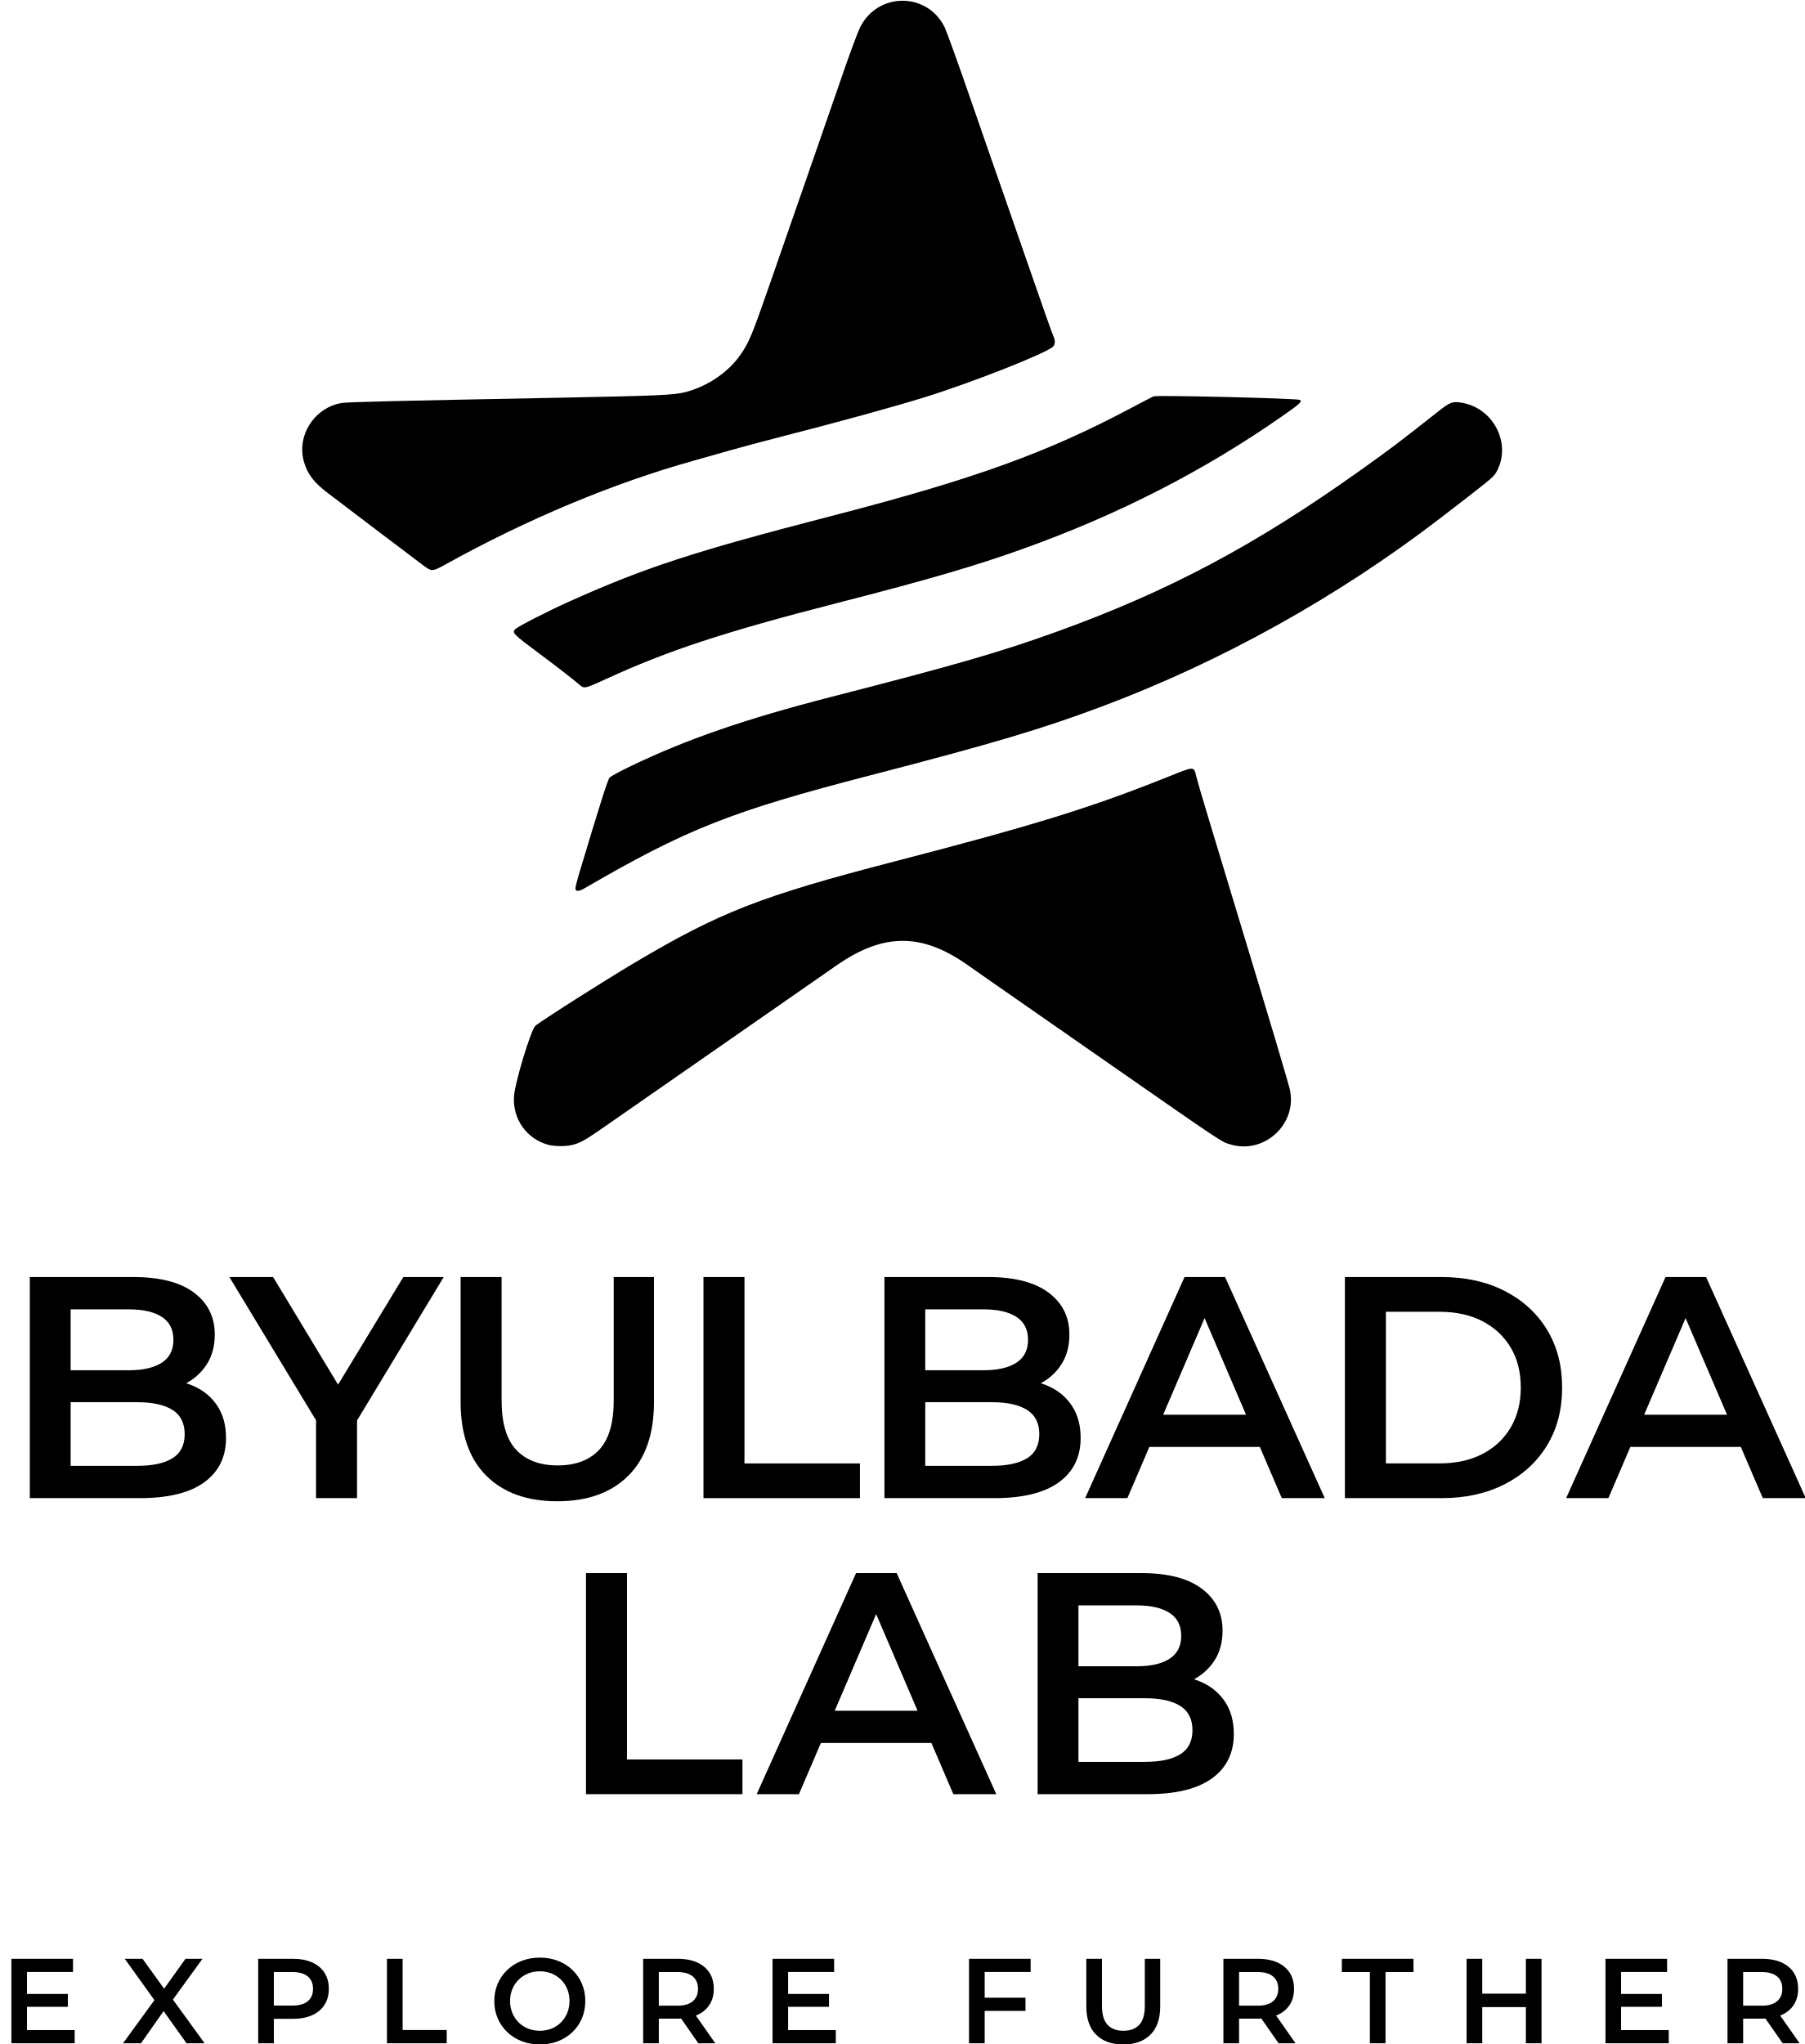
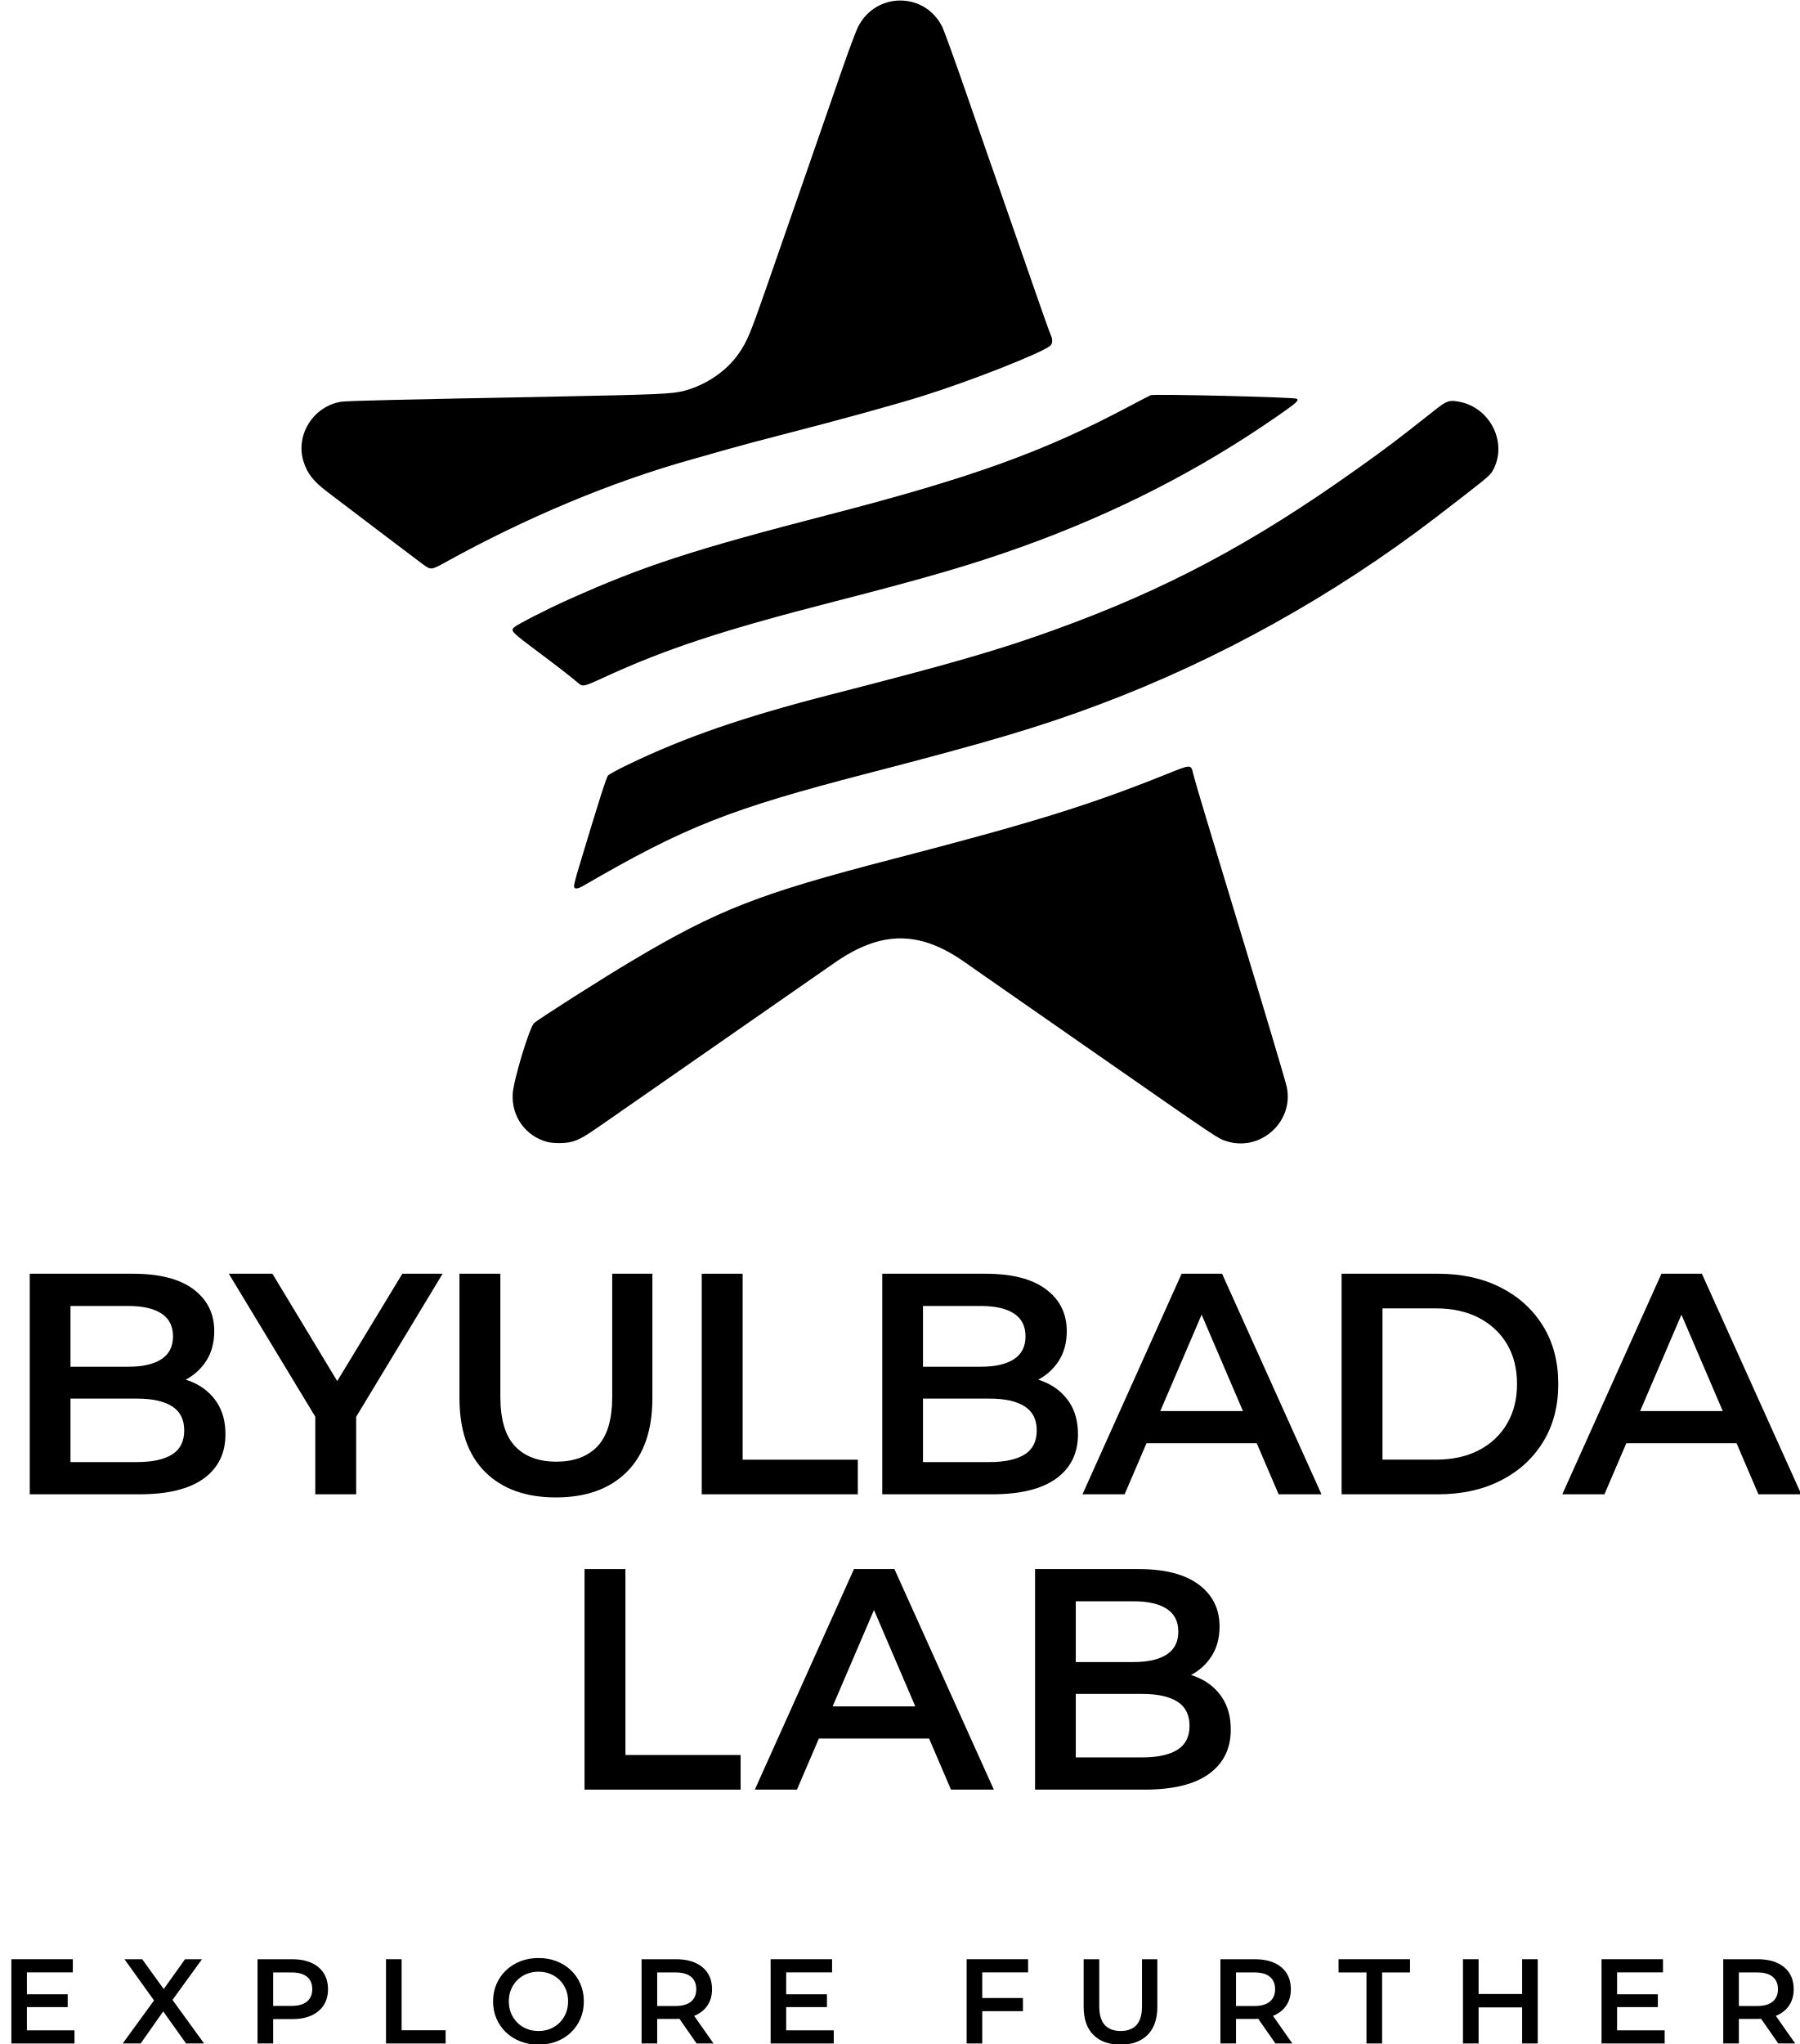
- <svg xmlns="http://www.w3.org/2000/svg" viewBox="0 0 731.26 827.70" width="731" height="828" role="img" aria-label="BYULBADA LAB">
+ <svg xmlns="http://www.w3.org/2000/svg" viewBox="0 0 731.26 829.88" width="731" height="830" role="img" aria-label="BYULBADA LAB">
  <g transform="translate(78.3617,-32.1691) scale(0.424255)">
    <path d="M339.0,1168.6C318.4,1162.9 305.0,1144.1 306.3,1122.6C307.0,1109.8 322.3,1059.2 326.7,1055.0C330.4,1051.4 392.5,1011.9 420.5,995.3C502.9,946.3 542.3,931.0 670.0,897.9C804.3,863.1 858.7,846.2 932.6,816.5C956.1,807.0 955.9,807.0 958.0,816.4C958.6,819.1 964.2,838.4 970.6,859.4C988.1,917.3 997.6,948.9 1003.0,966.5C1026.5,1043.8 1046.4,1110.5 1047.6,1116.2C1054.5,1149.3 1022.5,1178.2 990.2,1168.1C981.7,1165.5 984.5,1167.4 870.0,1087.7C813.1,1048.1 762.9,1013.2 758.5,1010.1C754.1,1007.1 746.0,1001.4 740.5,997.5C696.3,966.0 659.6,965.9 614.5,997.2C602.8,1005.3 414.9,1136.0 392.0,1151.9C374.9,1163.8 369.9,1166.7 362.5,1168.6C356.4,1170.3 345.0,1170.2 339.0,1168.6ZM220.1,615.5C216.7,613.0 196.1,597.4 174.2,580.8C152.4,564.2 131.8,548.6 128.5,546.1C115.3,536.1 109.4,528.5 105.8,516.7C98.2,491.5 115.6,464.2 142.0,460.0C147.9,459.1 197.8,457.9 350.0,455.0C445.8,453.1 458.9,452.5 470.3,449.6C491.8,443.9 511.6,430.3 523.2,413.2C530.9,401.9 533.9,394.6 549.1,351.0C556.8,328.7 574.2,278.8 587.7,240.0C601.1,201.2 617.0,155.5 622.9,138.5C628.9,121.4 635.2,104.6 637.0,101.1C654.0,67.4 701.0,67.4 717.7,101.1C719.4,104.6 730.4,134.9 742.0,168.5C753.6,202.1 768.1,243.7 774.2,261.0C780.2,278.3 793.0,315.2 802.7,343.0C812.3,370.8 820.8,394.7 821.6,396.2C823.5,399.9 823.4,404.4 821.2,406.3C813.9,412.9 743.7,440.6 698.5,454.6C670.3,463.4 616.4,478.2 562.5,492.0C544.9,496.5 522.2,502.6 512.0,505.5C501.8,508.4 486.8,512.7 478.5,515.0C401.6,536.4 319.5,570.7 241.5,613.9C228.3,621.2 227.9,621.2 220.1,615.5Z" fill="#000000" />
    <path d="M365.0,923.6C365.0,922.3 367.0,914.5 369.5,906.3C388.6,842.8 395.9,819.8 397.6,817.9C398.6,816.7 407.4,811.9 417.0,807.3C471.2,781.2 526.8,762.0 610.0,740.6C727.5,710.5 770.7,698.0 824.0,678.8C930.8,640.3 1014.0,596.2 1114.5,524.6C1145.5,502.5 1150.7,498.5 1188.5,468.7C1200.7,459.0 1202.9,458.2 1212.2,459.9C1242.9,465.3 1259.9,500.4 1244.4,526.7C1241.9,531.0 1237.4,534.6 1190.0,571.0C1092.7,645.5 982.4,706.9 869.1,749.5C811.1,771.3 764.1,785.3 645.5,816.0C513.5,850.2 470.9,867.1 373.5,923.7C368.1,926.8 365.0,926.8 365.0,923.6ZM368.3,728.7C363.5,724.5 346.1,711.0 330.5,699.4C305.3,680.6 304.1,679.4 307.6,676.0C310.3,673.4 339.3,658.5 359.5,649.5C431.4,617.2 478.3,601.9 609.5,568.0C746.3,532.6 815.2,507.7 896.3,464.6C906.9,459.0 916.3,454.1 917.3,453.7C920.8,452.4 1054.8,455.6 1057.1,457.1C1059.6,458.6 1056.9,461.1 1039.4,473.2C964.6,525.3 883.3,566.8 793.5,599.0C747.0,615.7 702.5,628.7 615.5,651.0C506.8,678.9 453.6,696.4 393.3,724.1C373.8,733.1 373.3,733.2 368.3,728.7Z" fill="#000000" />
  </g>
  <path d="M12.088 606.797V517.197H54.054Q70.162 517.197 78.604 523.511Q87.046 529.824 87.046 540.51Q87.046 547.628 83.715 552.717Q80.385 557.806 74.833 560.544Q69.281 563.282 62.686 563.282L65.023 558.71Q72.621 558.71 78.621 561.431Q84.621 564.152 88.113 569.442Q91.604 574.731 91.604 582.428Q91.604 593.964 82.776 600.381Q73.948 606.797 56.614 606.797ZM28.633 593.702H55.614Q64.952 593.702 69.9 590.628Q74.848 587.554 74.848 580.866Q74.848 574.178 69.9 571.049Q64.952 567.919 55.614 567.919H27.366V554.973H52.186Q60.873 554.973 65.581 551.907Q70.29 548.842 70.29 542.633Q70.29 536.407 65.581 533.35Q60.873 530.293 52.186 530.293H28.633Z" fill="#000000" />
  <path d="M128.094 606.797V571.402L131.885 581.537L92.964 517.197H110.682L141.992 569.044H132.013L163.467 517.197H179.834L140.947 581.537L144.705 571.402V606.797Z" fill="#000000" />
  <path d="M225.87 608.065Q207.491 608.065 197.086 597.709Q186.68 587.353 186.68 567.703V517.197H203.292V567.142Q203.292 580.948 209.233 587.242Q215.174 593.536 226.015 593.536Q236.873 593.536 242.806 587.242Q248.738 580.948 248.738 567.142V517.197H265.06V567.703Q265.06 587.353 254.655 597.709Q244.249 608.065 225.87 608.065Z" fill="#000000" />
  <path d="M285.112 606.797V517.197H301.724V592.735H348.524V606.797Z" fill="#000000" />
  <path d="M358.456 606.797V517.197H400.422Q416.53 517.197 424.972 523.511Q433.414 529.824 433.414 540.51Q433.414 547.628 430.083 552.717Q426.753 557.806 421.201 560.544Q415.649 563.282 409.054 563.282L411.391 558.71Q418.989 558.71 424.989 561.431Q430.989 564.152 434.481 569.442Q437.972 574.731 437.972 582.428Q437.972 593.964 429.144 600.381Q420.316 606.797 402.982 606.797ZM375.001 593.702H401.982Q411.32 593.702 416.268 590.628Q421.216 587.554 421.216 580.866Q421.216 574.178 416.268 571.049Q411.32 567.919 401.982 567.919H373.734V554.973H398.554Q407.241 554.973 411.949 551.907Q416.658 548.842 416.658 542.633Q416.658 536.407 411.949 533.35Q407.241 530.293 398.554 530.293H375.001Z" fill="#000000" />
  <path d="M439.799 606.797 480.082 517.197H496.515L536.909 606.797H519.497L484.885 526.072H491.534L456.922 606.797ZM458.414 586.055 462.862 572.988H511.211L515.77 586.055Z" fill="#000000" />
  <path d="M545.08 606.797V517.197H584.225Q598.755 517.197 609.757 522.804Q620.759 528.412 626.936 538.451Q633.113 548.491 633.113 561.997Q633.113 575.487 626.936 585.535Q620.759 595.583 609.757 601.19Q598.755 606.797 584.225 606.797ZM561.692 592.718H583.391Q593.469 592.718 600.832 588.893Q608.195 585.068 612.276 578.151Q616.358 571.233 616.358 561.997Q616.358 552.633 612.276 545.78Q608.195 538.926 600.832 535.101Q593.469 531.276 583.391 531.276H561.692Z" fill="#000000" />
  <path d="M634.743 606.797 675.026 517.197H691.459L731.853 606.797H714.441L679.829 526.072H686.478L651.866 606.797ZM653.358 586.055 657.806 572.988H706.155L710.714 586.055Z" fill="#000000" />
  <path d="M237.496 726.759V637.159H254.108V712.697H300.908V726.759Z" fill="#000000" />
  <path d="M306.679 726.759 346.962 637.159H363.395L403.789 726.759H386.377L351.765 646.034H358.414L323.802 726.759ZM325.294 706.016 329.742 692.949H378.091L382.65 706.016Z" fill="#000000" />
  <path d="M420.536 726.759V637.159H462.502Q478.61 637.159 487.052 643.472Q495.494 649.786 495.494 660.471Q495.494 667.59 492.163 672.679Q488.833 677.768 483.281 680.506Q477.729 683.243 471.134 683.243L473.471 678.672Q481.069 678.672 487.069 681.393Q493.069 684.114 496.561 689.403Q500.052 694.693 500.052 702.389Q500.052 713.926 491.224 720.342Q482.396 726.759 465.062 726.759ZM437.081 713.663H464.062Q473.4 713.663 478.348 710.59Q483.296 707.516 483.296 700.828Q483.296 694.14 478.348 691.01Q473.4 687.881 464.062 687.881H435.814V674.934H460.634Q469.321 674.934 474.029 671.869Q478.738 668.804 478.738 662.594Q478.738 656.369 474.029 653.312Q469.321 650.255 460.634 650.255H437.081Z" fill="#000000" />
-   <path d="M4.618 827.7V793.472H29.587V798.813H10.938V822.36H30.265V827.7ZM10.454 812.923V807.718H27.497V812.923Z" fill="#000000" />
-   <path d="M49.867 827.7 64.314 807.829 64.308 812.618 50.563 793.472H57.773L67.996 807.633L65.025 807.682L75.181 793.472H82.066L68.406 812.306V807.693L82.927 827.7H75.6L64.866 812.654L67.727 812.648L57.145 827.7Z" fill="#000000" />
-   <path d="M104.641 827.7V793.472H118.693Q123.229 793.472 126.491 794.931Q129.753 796.389 131.511 799.128Q133.269 801.867 133.269 805.657Q133.269 809.405 131.511 812.141Q129.753 814.877 126.491 816.338Q123.229 817.8 118.693 817.8H108.152L110.987 814.862V827.7ZM110.987 815.537 108.152 812.434H118.428Q122.612 812.434 124.74 810.656Q126.868 808.878 126.868 805.657Q126.868 802.394 124.74 800.616Q122.612 798.838 118.428 798.838H108.152L110.987 795.735Z" fill="#000000" />
-   <path d="M156.829 827.7V793.472H163.175V822.328H181.053V827.7Z" fill="#000000" />
-   <path d="M218.806 828.184Q214.826 828.184 211.442 826.864Q208.058 825.544 205.573 823.166Q203.088 820.788 201.71 817.587Q200.331 814.385 200.331 810.583Q200.331 806.781 201.71 803.584Q203.088 800.387 205.579 798.002Q208.069 795.616 211.438 794.302Q214.807 792.988 218.794 792.988Q222.786 792.988 226.14 794.295Q229.494 795.601 231.975 797.973Q234.456 800.344 235.835 803.556Q237.213 806.768 237.213 810.587Q237.213 814.407 235.835 817.619Q234.456 820.831 231.975 823.201Q229.494 825.571 226.14 826.878Q222.786 828.184 218.806 828.184ZM218.793 822.634Q221.386 822.634 223.571 821.743Q225.755 820.852 227.378 819.226Q229.001 817.6 229.907 815.402Q230.813 813.204 230.813 810.573Q230.813 807.943 229.911 805.761Q229.01 803.58 227.385 801.951Q225.76 800.323 223.574 799.431Q221.387 798.538 218.794 798.538Q216.201 798.538 214.004 799.432Q211.807 800.326 210.175 801.957Q208.543 803.588 207.637 805.772Q206.732 807.957 206.732 810.572Q206.732 813.187 207.635 815.385Q208.539 817.583 210.167 819.224Q211.796 820.864 213.998 821.749Q216.2 822.634 218.793 822.634Z" fill="#000000" />
-   <path d="M260.667 827.7V793.472H274.655Q281.505 793.472 285.4 796.71Q289.294 799.947 289.294 805.657Q289.294 809.405 287.536 812.116Q285.778 814.828 282.516 816.28Q279.254 817.732 274.718 817.732H264.177L267.012 814.862V827.7ZM283.027 827.7 274.362 815.274H281.179L289.9 827.7ZM267.012 815.537 264.177 812.477H274.453Q278.637 812.477 280.765 810.677Q282.893 808.878 282.893 805.657Q282.893 802.394 280.765 800.616Q278.637 798.838 274.453 798.838H264.177L267.012 795.735Z" fill="#000000" />
-   <path d="M313.099 827.7V793.472H338.068V798.813H319.419V822.36H338.747V827.7ZM318.935 812.923V807.718H335.979V812.923Z" fill="#000000" />
-   <path d="M392.733 827.7V793.472H417.703V798.813H399.079V827.7ZM398.552 814.576V809.236H415.613V814.576Z" fill="#000000" />
-   <path d="M455.246 828.184Q448.226 828.184 444.251 824.228Q440.276 820.272 440.276 812.766V793.472H446.621V812.551Q446.621 817.825 448.891 820.23Q451.16 822.634 455.302 822.634Q459.449 822.634 461.716 820.23Q463.982 817.825 463.982 812.551V793.472H470.217V812.766Q470.217 820.272 466.242 824.228Q462.267 828.184 455.246 828.184Z" fill="#000000" />
-   <path d="M495.837 827.7V793.472H509.825Q516.676 793.472 520.57 796.71Q524.465 799.947 524.465 805.657Q524.465 809.405 522.707 812.116Q520.949 814.828 517.687 816.28Q514.425 817.732 509.889 817.732H499.348L502.183 814.862V827.7ZM518.198 827.7 509.532 815.274H516.35L525.07 827.7ZM502.183 815.537 499.348 812.477H509.623Q513.807 812.477 515.936 810.677Q518.064 808.878 518.064 805.657Q518.064 802.394 515.936 800.616Q513.807 798.838 509.623 798.838H499.348L502.183 795.735Z" fill="#000000" />
-   <path d="M555.191 827.7V798.844H543.847V793.472H572.88V798.844H561.536V827.7Z" fill="#000000" />
-   <path d="M618.424 827.7V793.472H624.769V827.7ZM594.394 827.7V793.472H600.74V827.7ZM600.213 813.041V807.6H618.908V813.041Z" fill="#000000" />
-   <path d="M650.689 827.7V793.472H675.659V798.813H657.009V822.36H676.337V827.7ZM656.525 812.923V807.718H673.569V812.923Z" fill="#000000" />
-   <path d="M700.139 827.7V793.472H714.127Q720.977 793.472 724.872 796.71Q728.766 799.947 728.766 805.657Q728.766 809.405 727.008 812.116Q725.25 814.828 721.988 816.28Q718.726 817.732 714.19 817.732H703.649L706.484 814.862V827.7ZM722.499 827.7 713.834 815.274H720.651L729.372 827.7ZM706.484 815.537 703.649 812.477H713.925Q718.109 812.477 720.237 810.677Q722.365 808.878 722.365 805.657Q722.365 802.394 720.237 800.616Q718.109 798.838 713.925 798.838H703.649L706.484 795.735Z" fill="#000000" />
+   <path d="M4.618 829.875V795.648H29.587V800.988H10.938V824.535H30.265V829.875ZM10.454 815.098V809.894H27.497V815.098Z" fill="#000000" />
+   <path d="M49.867 829.875 64.314 810.004 64.308 814.794 50.563 795.648H57.773L67.996 809.809L65.025 809.858L75.181 795.648H82.066L68.406 814.482V809.869L82.927 829.875H75.6L64.866 814.83L67.727 814.824L57.145 829.875Z" fill="#000000" />
+   <path d="M104.641 829.875V795.648H118.693Q123.229 795.648 126.491 797.106Q129.753 798.565 131.511 801.304Q133.269 804.043 133.269 807.833Q133.269 811.581 131.511 814.317Q129.753 817.052 126.491 818.514Q123.229 819.975 118.693 819.975H108.152L110.987 817.038V829.875ZM110.987 817.713 108.152 814.61H118.428Q122.612 814.61 124.74 812.832Q126.868 811.053 126.868 807.833Q126.868 804.57 124.74 802.792Q122.612 801.014 118.428 801.014H108.152L110.987 797.91Z" fill="#000000" />
+   <path d="M156.829 829.875V795.648H163.175V824.504H181.053V829.875Z" fill="#000000" />
+   <path d="M218.806 830.36Q214.826 830.36 211.442 829.04Q208.058 827.719 205.573 825.342Q203.088 822.964 201.71 819.762Q200.331 816.561 200.331 812.759Q200.331 808.957 201.71 805.76Q203.088 802.563 205.579 800.177Q208.069 797.792 211.438 796.478Q214.807 795.164 218.794 795.164Q222.786 795.164 226.14 796.47Q229.494 797.777 231.975 800.148Q234.456 802.52 235.835 805.732Q237.213 808.944 237.213 812.763Q237.213 816.582 235.835 819.794Q234.456 823.006 231.975 825.377Q229.494 827.747 226.14 829.053Q222.786 830.36 218.806 830.36ZM218.793 824.81Q221.386 824.81 223.571 823.918Q225.755 823.027 227.378 821.401Q229.001 819.775 229.907 817.577Q230.813 815.379 230.813 812.749Q230.813 810.118 229.911 807.937Q229.01 805.755 227.385 804.127Q225.76 802.499 223.574 801.606Q221.387 800.714 218.794 800.714Q216.201 800.714 214.004 801.608Q211.807 802.502 210.175 804.132Q208.543 805.763 207.637 807.948Q206.732 810.133 206.732 812.748Q206.732 815.363 207.635 817.561Q208.539 819.759 210.167 821.399Q211.796 823.04 213.998 823.925Q216.2 824.81 218.793 824.81Z" fill="#000000" />
+   <path d="M260.667 829.875V795.648H274.655Q281.505 795.648 285.4 798.886Q289.294 802.123 289.294 807.833Q289.294 811.581 287.536 814.292Q285.778 817.004 282.516 818.455Q279.254 819.907 274.718 819.907H264.177L267.012 817.038V829.875ZM283.027 829.875 274.362 817.449H281.179L289.9 829.875ZM267.012 817.713 264.177 814.652H274.453Q278.637 814.652 280.765 812.853Q282.893 811.053 282.893 807.833Q282.893 804.57 280.765 802.792Q278.637 801.014 274.453 801.014H264.177L267.012 797.91Z" fill="#000000" />
+   <path d="M313.099 829.875V795.648H338.068V800.988H319.419V824.535H338.747V829.875ZM318.935 815.098V809.894H335.979V815.098Z" fill="#000000" />
+   <path d="M392.733 829.875V795.648H417.703V800.988H399.079V829.875ZM398.552 816.751V811.411H415.613V816.751Z" fill="#000000" />
+   <path d="M455.246 830.36Q448.226 830.36 444.251 826.404Q440.276 822.448 440.276 814.941V795.648H446.621V814.727Q446.621 820.001 448.891 822.405Q451.16 824.81 455.302 824.81Q459.449 824.81 461.716 822.405Q463.982 820.001 463.982 814.727V795.648H470.217V814.941Q470.217 822.448 466.242 826.404Q462.267 830.36 455.246 830.36Z" fill="#000000" />
+   <path d="M495.837 829.875V795.648H509.825Q516.676 795.648 520.57 798.886Q524.465 802.123 524.465 807.833Q524.465 811.581 522.707 814.292Q520.949 817.004 517.687 818.455Q514.425 819.907 509.889 819.907H499.348L502.183 817.038V829.875ZM518.198 829.875 509.532 817.449H516.35L525.07 829.875ZM502.183 817.713 499.348 814.652H509.623Q513.807 814.652 515.936 812.853Q518.064 811.053 518.064 807.833Q518.064 804.57 515.936 802.792Q513.807 801.014 509.623 801.014H499.348L502.183 797.91Z" fill="#000000" />
+   <path d="M555.191 829.875V801.02H543.847V795.648H572.88V801.02H561.536V829.875Z" fill="#000000" />
+   <path d="M618.424 829.875V795.648H624.769V829.875ZM594.394 829.875V795.648H600.74V829.875ZM600.213 815.217V809.775H618.908V815.217Z" fill="#000000" />
+   <path d="M650.689 829.875V795.648H675.659V800.988H657.009V824.535H676.337V829.875ZM656.525 815.098V809.894H673.569V815.098Z" fill="#000000" />
+   <path d="M700.139 829.875V795.648H714.127Q720.977 795.648 724.872 798.886Q728.766 802.123 728.766 807.833Q728.766 811.581 727.008 814.292Q725.25 817.004 721.988 818.455Q718.726 819.907 714.19 819.907H703.649L706.484 817.038V829.875ZM722.499 829.875 713.834 817.449H720.651L729.372 829.875ZM706.484 817.713 703.649 814.652H713.925Q718.109 814.652 720.237 812.853Q722.365 811.053 722.365 807.833Q722.365 804.57 720.237 802.792Q718.109 801.014 713.925 801.014H703.649L706.484 797.91Z" fill="#000000" />
</svg>
